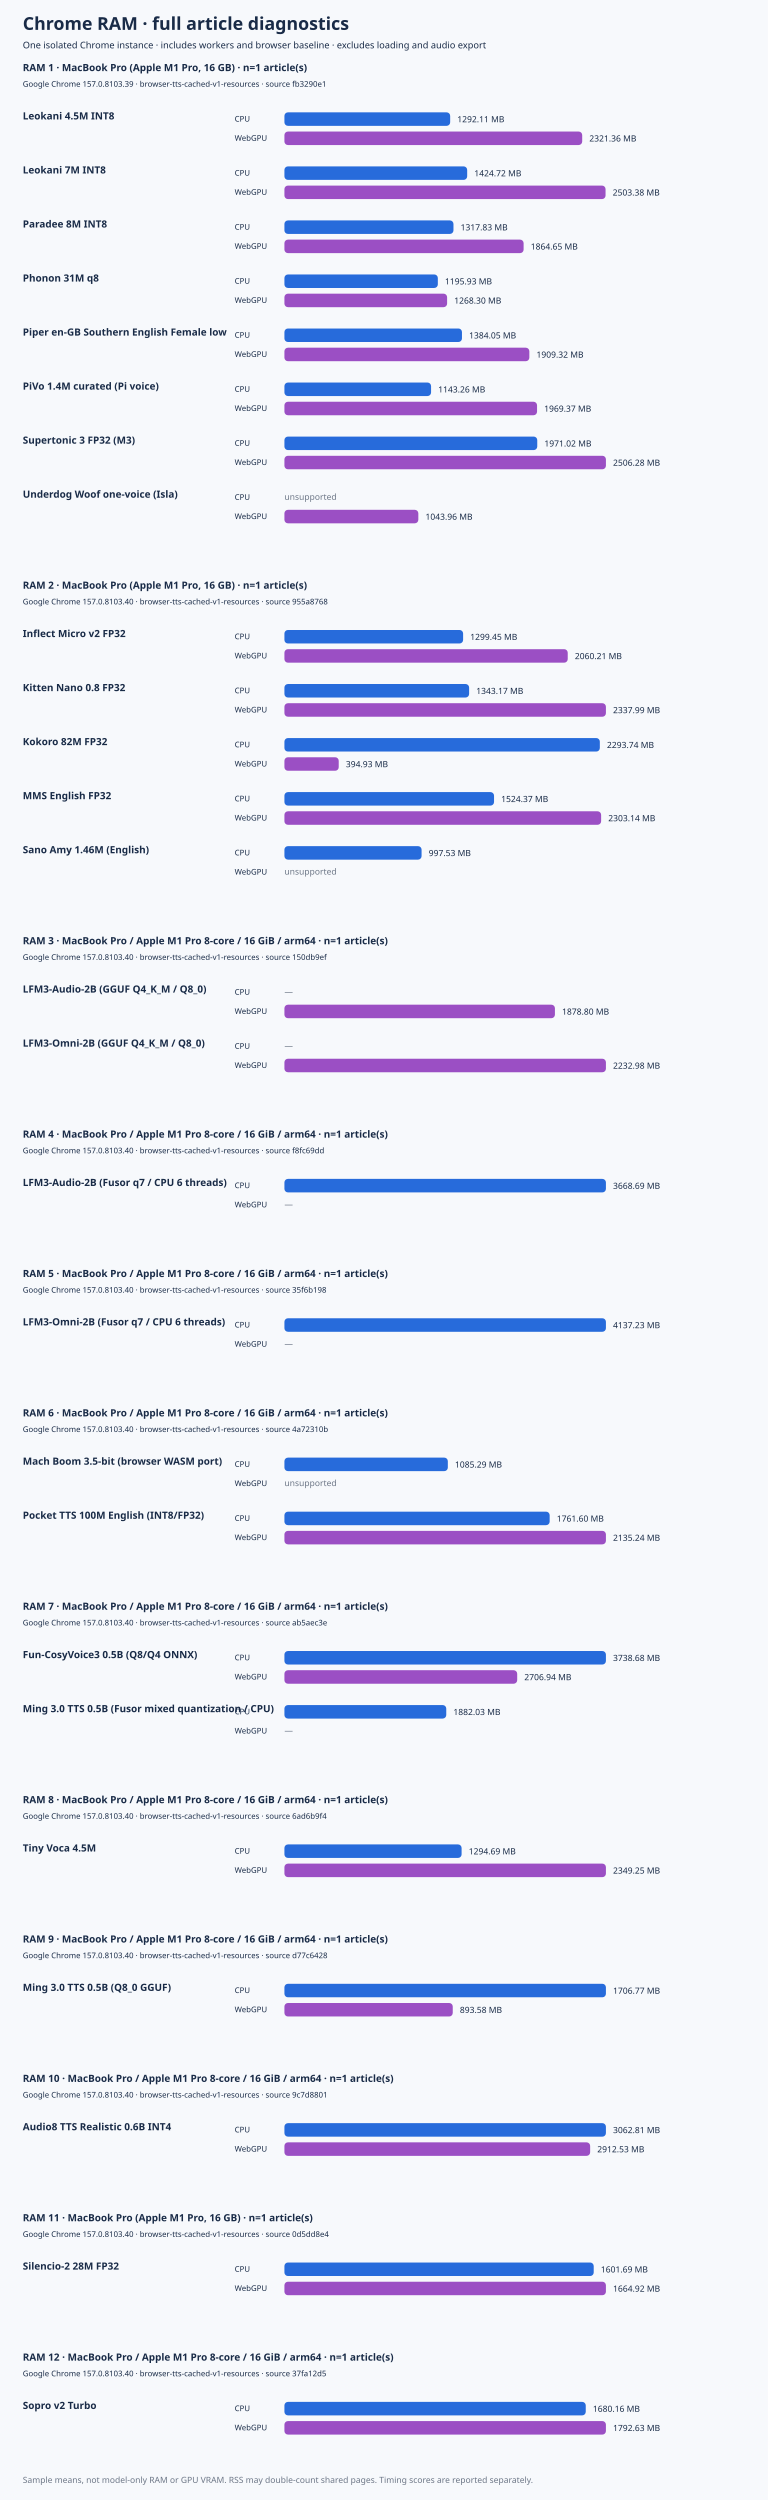
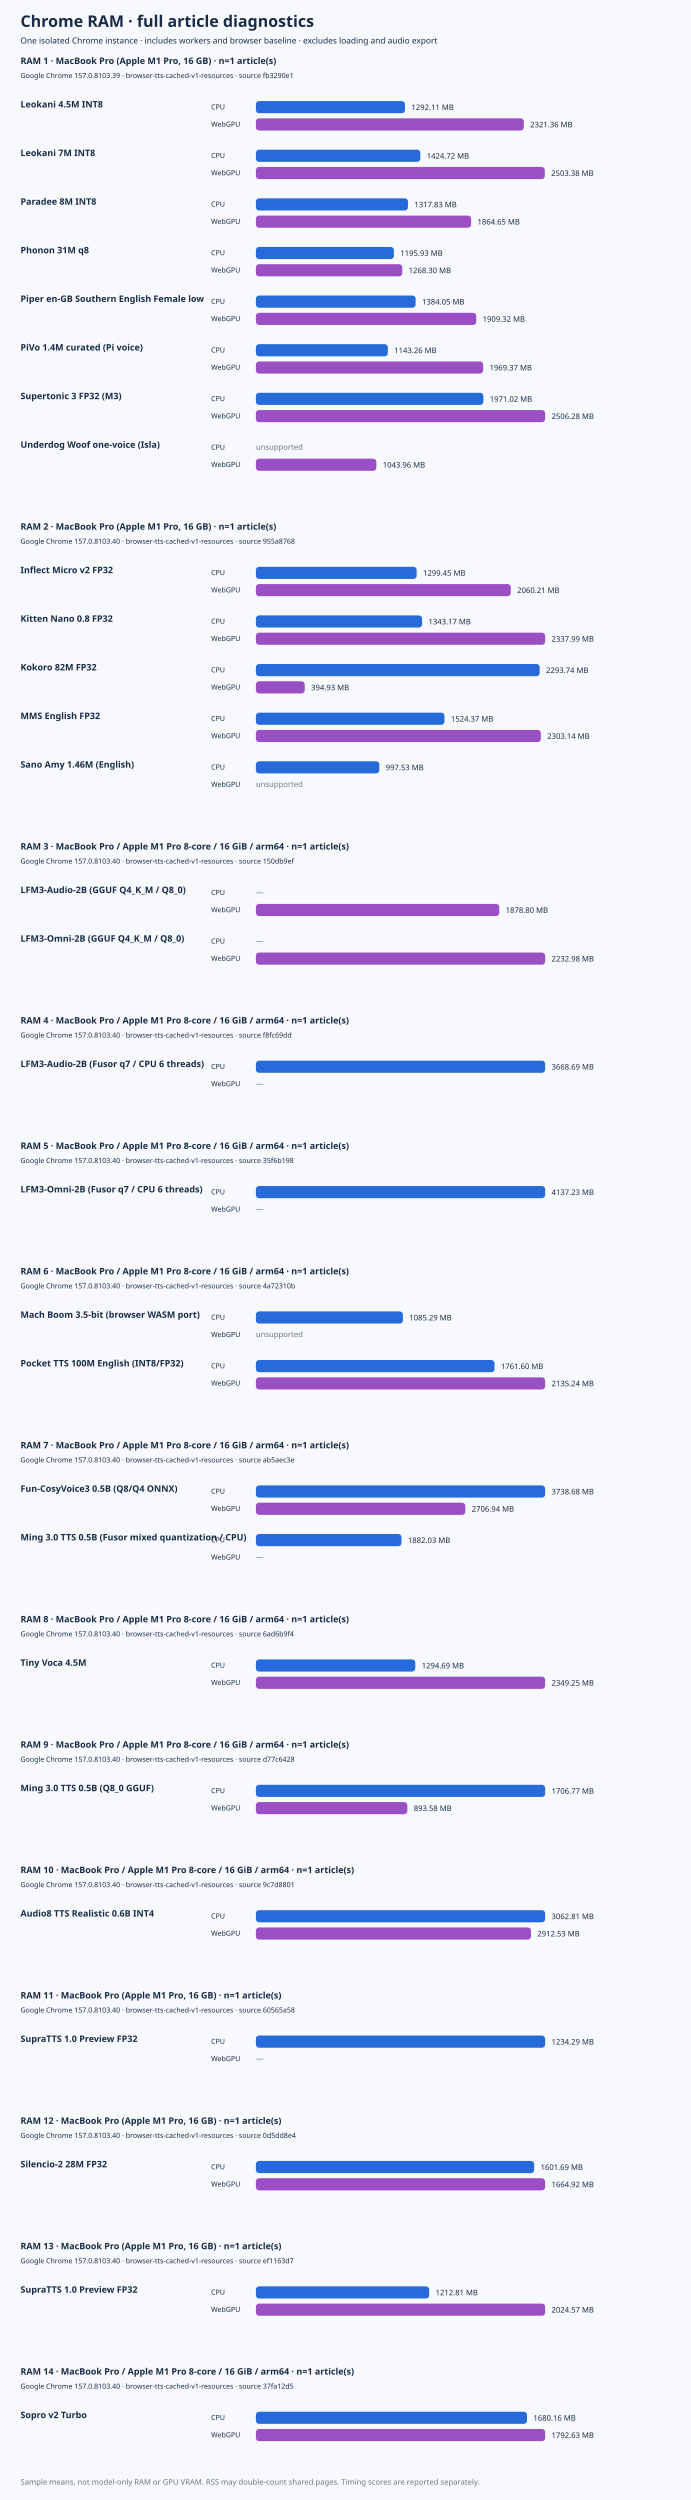
- <svg xmlns="http://www.w3.org/2000/svg" width="1080" height="3516" viewBox="0 0 1080 3516" role="img" aria-labelledby="title desc">
+ <svg xmlns="http://www.w3.org/2000/svg" width="1080" height="3908" viewBox="0 0 1080 3908" role="img" aria-labelledby="title desc">
  <rect width="100%" height="100%" fill="#f7f9fc" />
  <g font-family="system-ui,sans-serif" fill="#192b47">
    <text x="32" y="42" font-size="25" font-weight="700">Chrome RAM · full article diagnostics</text>
    <text x="32" y="68" font-size="13">One isolated Chrome instance · includes workers and browser baseline · excludes loading and audio export</text>
    <text x="32" y="100" font-size="14" font-weight="700">RAM 1 · MacBook Pro (Apple M1 Pro, 16 GB) · n=1 article(s)</text>
    <text x="32" y="122" font-size="11">Google Chrome 157.0.8103.39 · browser-tts-cached-v1-resources · source fb3290e1</text>
    <text x="32" y="168" font-size="14" font-weight="600">Leokani 4.5M INT8</text>
    <text x="330" y="171" font-size="11">CPU</text>
    <rect x="400" y="158" width="233.12" height="19" rx="5" fill="#276bdb" />
    <text x="643.12" y="172" font-size="12">1292.11 MB</text>
    <text x="330" y="198" font-size="11">WebGPU</text>
    <rect x="400" y="185" width="418.81" height="19" rx="5" fill="#9b4fc4" />
    <text x="828.81" y="199" font-size="12">2321.36 MB</text>
    <text x="32" y="244" font-size="14" font-weight="600">Leokani 7M INT8</text>
    <text x="330" y="247" font-size="11">CPU</text>
    <rect x="400" y="234" width="257.04" height="19" rx="5" fill="#276bdb" />
    <text x="667.04" y="248" font-size="12">1424.72 MB</text>
    <text x="330" y="274" font-size="11">WebGPU</text>
    <rect x="400" y="261" width="451.65" height="19" rx="5" fill="#9b4fc4" />
    <text x="861.65" y="275" font-size="12">2503.38 MB</text>
    <text x="32" y="320" font-size="14" font-weight="600">Paradee 8M INT8</text>
    <text x="330" y="323" font-size="11">CPU</text>
    <rect x="400" y="310" width="237.76" height="19" rx="5" fill="#276bdb" />
    <text x="647.76" y="324" font-size="12">1317.83 MB</text>
    <text x="330" y="350" font-size="11">WebGPU</text>
    <rect x="400" y="337" width="336.41" height="19" rx="5" fill="#9b4fc4" />
    <text x="746.41" y="351" font-size="12">1864.65 MB</text>
    <text x="32" y="396" font-size="14" font-weight="600">Phonon 31M q8</text>
    <text x="330" y="399" font-size="11">CPU</text>
    <rect x="400" y="386" width="215.77" height="19" rx="5" fill="#276bdb" />
    <text x="625.77" y="400" font-size="12">1195.93 MB</text>
    <text x="330" y="426" font-size="11">WebGPU</text>
    <rect x="400" y="413" width="228.82" height="19" rx="5" fill="#9b4fc4" />
    <text x="638.82" y="427" font-size="12">1268.30 MB</text>
    <text x="32" y="472" font-size="14" font-weight="600">Piper en-GB Southern English Female low</text>
    <text x="330" y="475" font-size="11">CPU</text>
    <rect x="400" y="462" width="249.71" height="19" rx="5" fill="#276bdb" />
    <text x="659.71" y="476" font-size="12">1384.05 MB</text>
    <text x="330" y="502" font-size="11">WebGPU</text>
    <rect x="400" y="489" width="344.47" height="19" rx="5" fill="#9b4fc4" />
    <text x="754.47" y="503" font-size="12">1909.32 MB</text>
    <text x="32" y="548" font-size="14" font-weight="600">PiVo 1.4M curated (Pi voice)</text>
    <text x="330" y="551" font-size="11">CPU</text>
    <rect x="400" y="538" width="206.26" height="19" rx="5" fill="#276bdb" />
    <text x="616.26" y="552" font-size="12">1143.26 MB</text>
    <text x="330" y="578" font-size="11">WebGPU</text>
    <rect x="400" y="565" width="355.31" height="19" rx="5" fill="#9b4fc4" />
    <text x="765.31" y="579" font-size="12">1969.37 MB</text>
    <text x="32" y="624" font-size="14" font-weight="600">Supertonic 3 FP32 (M3)</text>
    <text x="330" y="627" font-size="11">CPU</text>
    <rect x="400" y="614" width="355.60" height="19" rx="5" fill="#276bdb" />
    <text x="765.60" y="628" font-size="12">1971.02 MB</text>
    <text x="330" y="654" font-size="11">WebGPU</text>
    <rect x="400" y="641" width="452.17" height="19" rx="5" fill="#9b4fc4" />
    <text x="862.17" y="655" font-size="12">2506.28 MB</text>
    <text x="32" y="700" font-size="14" font-weight="600">Underdog Woof one-voice (Isla)</text>
    <text x="330" y="703" font-size="11">CPU</text>
    <text x="400" y="703" font-size="12" fill="#6c7686">unsupported</text>
    <text x="330" y="730" font-size="11">WebGPU</text>
    <rect x="400" y="717" width="188.35" height="19" rx="5" fill="#9b4fc4" />
    <text x="598.35" y="731" font-size="12">1043.96 MB</text>
    <text x="32" y="828" font-size="14" font-weight="700">RAM 2 · MacBook Pro (Apple M1 Pro, 16 GB) · n=1 article(s)</text>
    <text x="32" y="850" font-size="11">Google Chrome 157.0.8103.40 · browser-tts-cached-v1-resources · source 955a8768</text>
    <text x="32" y="896" font-size="14" font-weight="600">Inflect Micro v2 FP32</text>
    <text x="330" y="899" font-size="11">CPU</text>
    <rect x="400" y="886" width="251.32" height="19" rx="5" fill="#276bdb" />
    <text x="661.32" y="900" font-size="12">1299.45 MB</text>
    <text x="330" y="926" font-size="11">WebGPU</text>
    <rect x="400" y="913" width="398.45" height="19" rx="5" fill="#9b4fc4" />
    <text x="808.45" y="927" font-size="12">2060.21 MB</text>
    <text x="32" y="972" font-size="14" font-weight="600">Kitten Nano 0.8 FP32</text>
    <text x="330" y="975" font-size="11">CPU</text>
    <rect x="400" y="962" width="259.77" height="19" rx="5" fill="#276bdb" />
    <text x="669.77" y="976" font-size="12">1343.17 MB</text>
    <text x="330" y="1002" font-size="11">WebGPU</text>
    <rect x="400" y="989" width="452.17" height="19" rx="5" fill="#9b4fc4" />
    <text x="862.17" y="1003" font-size="12">2337.99 MB</text>
    <text x="32" y="1048" font-size="14" font-weight="600">Kokoro 82M FP32</text>
    <text x="330" y="1051" font-size="11">CPU</text>
    <rect x="400" y="1038" width="443.61" height="19" rx="5" fill="#276bdb" />
    <text x="853.61" y="1052" font-size="12">2293.74 MB</text>
    <text x="330" y="1078" font-size="11">WebGPU</text>
    <rect x="400" y="1065" width="76.38" height="19" rx="5" fill="#9b4fc4" />
    <text x="486.38" y="1079" font-size="12">394.93 MB</text>
    <text x="32" y="1124" font-size="14" font-weight="600">MMS English FP32</text>
    <text x="330" y="1127" font-size="11">CPU</text>
    <rect x="400" y="1114" width="294.82" height="19" rx="5" fill="#276bdb" />
    <text x="704.82" y="1128" font-size="12">1524.37 MB</text>
    <text x="330" y="1154" font-size="11">WebGPU</text>
    <rect x="400" y="1141" width="445.43" height="19" rx="5" fill="#9b4fc4" />
    <text x="855.43" y="1155" font-size="12">2303.14 MB</text>
    <text x="32" y="1200" font-size="14" font-weight="600">Sano Amy 1.46M (English)</text>
    <text x="330" y="1203" font-size="11">CPU</text>
    <rect x="400" y="1190" width="192.92" height="19" rx="5" fill="#276bdb" />
    <text x="602.92" y="1204" font-size="12">997.53 MB</text>
    <text x="330" y="1230" font-size="11">WebGPU</text>
    <text x="400" y="1230" font-size="12" fill="#6c7686">unsupported</text>
    <text x="32" y="1328" font-size="14" font-weight="700">RAM 3 · MacBook Pro / Apple M1 Pro 8-core / 16 GiB / arm64 · n=1 article(s)</text>
    <text x="32" y="1350" font-size="11">Google Chrome 157.0.8103.40 · browser-tts-cached-v1-resources · source 150db9ef</text>
    <text x="32" y="1396" font-size="14" font-weight="600">LFM3-Audio-2B (GGUF Q4_K_M / Q8_0)</text>
    <text x="330" y="1399" font-size="11">CPU</text>
    <text x="400" y="1399" font-size="12" fill="#6c7686">—</text>
    <text x="330" y="1426" font-size="11">WebGPU</text>
    <rect x="400" y="1413" width="380.45" height="19" rx="5" fill="#9b4fc4" />
    <text x="790.45" y="1427" font-size="12">1878.80 MB</text>
    <text x="32" y="1472" font-size="14" font-weight="600">LFM3-Omni-2B (GGUF Q4_K_M / Q8_0)</text>
    <text x="330" y="1475" font-size="11">CPU</text>
    <text x="400" y="1475" font-size="12" fill="#6c7686">—</text>
    <text x="330" y="1502" font-size="11">WebGPU</text>
    <rect x="400" y="1489" width="452.17" height="19" rx="5" fill="#9b4fc4" />
    <text x="862.17" y="1503" font-size="12">2232.98 MB</text>
    <text x="32" y="1600" font-size="14" font-weight="700">RAM 4 · MacBook Pro / Apple M1 Pro 8-core / 16 GiB / arm64 · n=1 article(s)</text>
    <text x="32" y="1622" font-size="11">Google Chrome 157.0.8103.40 · browser-tts-cached-v1-resources · source f8fc69dd</text>
    <text x="32" y="1668" font-size="14" font-weight="600">LFM3-Audio-2B (Fusor q7 / CPU 6 threads)</text>
    <text x="330" y="1671" font-size="11">CPU</text>
    <rect x="400" y="1658" width="452.17" height="19" rx="5" fill="#276bdb" />
    <text x="862.17" y="1672" font-size="12">3668.69 MB</text>
    <text x="330" y="1698" font-size="11">WebGPU</text>
    <text x="400" y="1698" font-size="12" fill="#6c7686">—</text>
    <text x="32" y="1796" font-size="14" font-weight="700">RAM 5 · MacBook Pro / Apple M1 Pro 8-core / 16 GiB / arm64 · n=1 article(s)</text>
    <text x="32" y="1818" font-size="11">Google Chrome 157.0.8103.40 · browser-tts-cached-v1-resources · source 35f6b198</text>
    <text x="32" y="1864" font-size="14" font-weight="600">LFM3-Omni-2B (Fusor q7 / CPU 6 threads)</text>
    <text x="330" y="1867" font-size="11">CPU</text>
    <rect x="400" y="1854" width="452.17" height="19" rx="5" fill="#276bdb" />
    <text x="862.17" y="1868" font-size="12">4137.23 MB</text>
    <text x="330" y="1894" font-size="11">WebGPU</text>
    <text x="400" y="1894" font-size="12" fill="#6c7686">—</text>
    <text x="32" y="1992" font-size="14" font-weight="700">RAM 6 · MacBook Pro / Apple M1 Pro 8-core / 16 GiB / arm64 · n=1 article(s)</text>
    <text x="32" y="2014" font-size="11">Google Chrome 157.0.8103.40 · browser-tts-cached-v1-resources · source 4a72310b</text>
    <text x="32" y="2060" font-size="14" font-weight="600">Mach Boom 3.5-bit (browser WASM port)</text>
    <text x="330" y="2063" font-size="11">CPU</text>
    <rect x="400" y="2050" width="229.83" height="19" rx="5" fill="#276bdb" />
    <text x="639.83" y="2064" font-size="12">1085.29 MB</text>
    <text x="330" y="2090" font-size="11">WebGPU</text>
    <text x="400" y="2090" font-size="12" fill="#6c7686">unsupported</text>
    <text x="32" y="2136" font-size="14" font-weight="600">Pocket TTS 100M English (INT8/FP32)</text>
    <text x="330" y="2139" font-size="11">CPU</text>
    <rect x="400" y="2126" width="373.05" height="19" rx="5" fill="#276bdb" />
    <text x="783.05" y="2140" font-size="12">1761.60 MB</text>
    <text x="330" y="2166" font-size="11">WebGPU</text>
    <rect x="400" y="2153" width="452.17" height="19" rx="5" fill="#9b4fc4" />
    <text x="862.17" y="2167" font-size="12">2135.24 MB</text>
    <text x="32" y="2264" font-size="14" font-weight="700">RAM 7 · MacBook Pro / Apple M1 Pro 8-core / 16 GiB / arm64 · n=1 article(s)</text>
    <text x="32" y="2286" font-size="11">Google Chrome 157.0.8103.40 · browser-tts-cached-v1-resources · source ab5aec3e</text>
    <text x="32" y="2332" font-size="14" font-weight="600">Fun-CosyVoice3 0.5B (Q8/Q4 ONNX)</text>
    <text x="330" y="2335" font-size="11">CPU</text>
    <rect x="400" y="2322" width="452.17" height="19" rx="5" fill="#276bdb" />
    <text x="862.17" y="2336" font-size="12">3738.68 MB</text>
    <text x="330" y="2362" font-size="11">WebGPU</text>
    <rect x="400" y="2349" width="327.39" height="19" rx="5" fill="#9b4fc4" />
    <text x="737.39" y="2363" font-size="12">2706.94 MB</text>
    <text x="32" y="2408" font-size="14" font-weight="600">Ming 3.0 TTS 0.5B (Fusor mixed quantization / CPU)</text>
    <text x="330" y="2411" font-size="11">CPU</text>
    <rect x="400" y="2398" width="227.62" height="19" rx="5" fill="#276bdb" />
    <text x="637.62" y="2412" font-size="12">1882.03 MB</text>
    <text x="330" y="2438" font-size="11">WebGPU</text>
    <text x="400" y="2438" font-size="12" fill="#6c7686">—</text>
    <text x="32" y="2536" font-size="14" font-weight="700">RAM 8 · MacBook Pro / Apple M1 Pro 8-core / 16 GiB / arm64 · n=1 article(s)</text>
    <text x="32" y="2558" font-size="11">Google Chrome 157.0.8103.40 · browser-tts-cached-v1-resources · source 6ad6b9f4</text>
    <text x="32" y="2604" font-size="14" font-weight="600">Tiny Voca 4.5M</text>
    <text x="330" y="2607" font-size="11">CPU</text>
    <rect x="400" y="2594" width="249.20" height="19" rx="5" fill="#276bdb" />
    <text x="659.20" y="2608" font-size="12">1294.69 MB</text>
    <text x="330" y="2634" font-size="11">WebGPU</text>
    <rect x="400" y="2621" width="452.17" height="19" rx="5" fill="#9b4fc4" />
    <text x="862.17" y="2635" font-size="12">2349.25 MB</text>
    <text x="32" y="2732" font-size="14" font-weight="700">RAM 9 · MacBook Pro / Apple M1 Pro 8-core / 16 GiB / arm64 · n=1 article(s)</text>
    <text x="32" y="2754" font-size="11">Google Chrome 157.0.8103.40 · browser-tts-cached-v1-resources · source d77c6428</text>
    <text x="32" y="2800" font-size="14" font-weight="600">Ming 3.0 TTS 0.5B (Q8_0 GGUF)</text>
    <text x="330" y="2803" font-size="11">CPU</text>
    <rect x="400" y="2790" width="452.17" height="19" rx="5" fill="#276bdb" />
    <text x="862.17" y="2804" font-size="12">1706.77 MB</text>
    <text x="330" y="2830" font-size="11">WebGPU</text>
    <rect x="400" y="2817" width="236.74" height="19" rx="5" fill="#9b4fc4" />
    <text x="646.74" y="2831" font-size="12">893.58 MB</text>
    <text x="32" y="2928" font-size="14" font-weight="700">RAM 10 · MacBook Pro / Apple M1 Pro 8-core / 16 GiB / arm64 · n=1 article(s)</text>
    <text x="32" y="2950" font-size="11">Google Chrome 157.0.8103.40 · browser-tts-cached-v1-resources · source 9c7d8801</text>
    <text x="32" y="2996" font-size="14" font-weight="600">Audio8 TTS Realistic 0.6B INT4</text>
    <text x="330" y="2999" font-size="11">CPU</text>
    <rect x="400" y="2986" width="452.17" height="19" rx="5" fill="#276bdb" />
    <text x="862.17" y="3000" font-size="12">3062.81 MB</text>
    <text x="330" y="3026" font-size="11">WebGPU</text>
    <rect x="400" y="3013" width="429.99" height="19" rx="5" fill="#9b4fc4" />
    <text x="839.99" y="3027" font-size="12">2912.53 MB</text>
    <text x="32" y="3124" font-size="14" font-weight="700">RAM 11 · MacBook Pro (Apple M1 Pro, 16 GB) · n=1 article(s)</text>
-     <text x="32" y="3146" font-size="11">Google Chrome 157.0.8103.40 · browser-tts-cached-v1-resources · source 0d5dd8e4</text>
-     <text x="32" y="3192" font-size="14" font-weight="600">Silencio-2 28M FP32</text>
+     <text x="32" y="3146" font-size="11">Google Chrome 157.0.8103.40 · browser-tts-cached-v1-resources · source 60565a58</text>
+     <text x="32" y="3192" font-size="14" font-weight="600">SupraTTS 1.0 Preview FP32</text>
    <text x="330" y="3195" font-size="11">CPU</text>
-     <rect x="400" y="3182" width="435.00" height="19" rx="5" fill="#276bdb" />
-     <text x="845.00" y="3196" font-size="12">1601.69 MB</text>
+     <rect x="400" y="3182" width="452.17" height="19" rx="5" fill="#276bdb" />
+     <text x="862.17" y="3196" font-size="12">1234.29 MB</text>
    <text x="330" y="3222" font-size="11">WebGPU</text>
-     <rect x="400" y="3209" width="452.17" height="19" rx="5" fill="#9b4fc4" />
-     <text x="862.17" y="3223" font-size="12">1664.92 MB</text>
-     <text x="32" y="3320" font-size="14" font-weight="700">RAM 12 · MacBook Pro / Apple M1 Pro 8-core / 16 GiB / arm64 · n=1 article(s)</text>
-     <text x="32" y="3342" font-size="11">Google Chrome 157.0.8103.40 · browser-tts-cached-v1-resources · source 37fa12d5</text>
-     <text x="32" y="3388" font-size="14" font-weight="600">Sopro v2 Turbo</text>
+     <text x="400" y="3222" font-size="12" fill="#6c7686">—</text>
+     <text x="32" y="3320" font-size="14" font-weight="700">RAM 12 · MacBook Pro (Apple M1 Pro, 16 GB) · n=1 article(s)</text>
+     <text x="32" y="3342" font-size="11">Google Chrome 157.0.8103.40 · browser-tts-cached-v1-resources · source 0d5dd8e4</text>
+     <text x="32" y="3388" font-size="14" font-weight="600">Silencio-2 28M FP32</text>
    <text x="330" y="3391" font-size="11">CPU</text>
-     <rect x="400" y="3378" width="423.80" height="19" rx="5" fill="#276bdb" />
-     <text x="833.80" y="3392" font-size="12">1680.16 MB</text>
+     <rect x="400" y="3378" width="435.00" height="19" rx="5" fill="#276bdb" />
+     <text x="845.00" y="3392" font-size="12">1601.69 MB</text>
    <text x="330" y="3418" font-size="11">WebGPU</text>
    <rect x="400" y="3405" width="452.17" height="19" rx="5" fill="#9b4fc4" />
-     <text x="862.17" y="3419" font-size="12">1792.63 MB</text>
-     <text x="32" y="3492" font-size="12" fill="#6c7686">Sample means, not model-only RAM or GPU VRAM. RSS may double-count shared pages. Timing scores are reported separately.</text>
+     <text x="862.17" y="3419" font-size="12">1664.92 MB</text>
+     <text x="32" y="3516" font-size="14" font-weight="700">RAM 13 · MacBook Pro (Apple M1 Pro, 16 GB) · n=1 article(s)</text>
+     <text x="32" y="3538" font-size="11">Google Chrome 157.0.8103.40 · browser-tts-cached-v1-resources · source ef1163d7</text>
+     <text x="32" y="3584" font-size="14" font-weight="600">SupraTTS 1.0 Preview FP32</text>
+     <text x="330" y="3587" font-size="11">CPU</text>
+     <rect x="400" y="3574" width="270.87" height="19" rx="5" fill="#276bdb" />
+     <text x="680.87" y="3588" font-size="12">1212.81 MB</text>
+     <text x="330" y="3614" font-size="11">WebGPU</text>
+     <rect x="400" y="3601" width="452.17" height="19" rx="5" fill="#9b4fc4" />
+     <text x="862.17" y="3615" font-size="12">2024.57 MB</text>
+     <text x="32" y="3712" font-size="14" font-weight="700">RAM 14 · MacBook Pro / Apple M1 Pro 8-core / 16 GiB / arm64 · n=1 article(s)</text>
+     <text x="32" y="3734" font-size="11">Google Chrome 157.0.8103.40 · browser-tts-cached-v1-resources · source 37fa12d5</text>
+     <text x="32" y="3780" font-size="14" font-weight="600">Sopro v2 Turbo</text>
+     <text x="330" y="3783" font-size="11">CPU</text>
+     <rect x="400" y="3770" width="423.80" height="19" rx="5" fill="#276bdb" />
+     <text x="833.80" y="3784" font-size="12">1680.16 MB</text>
+     <text x="330" y="3810" font-size="11">WebGPU</text>
+     <rect x="400" y="3797" width="452.17" height="19" rx="5" fill="#9b4fc4" />
+     <text x="862.17" y="3811" font-size="12">1792.63 MB</text>
+     <text x="32" y="3884" font-size="12" fill="#6c7686">Sample means, not model-only RAM or GPU VRAM. RSS may double-count shared pages. Timing scores are reported separately.</text>
  </g>
</svg>
